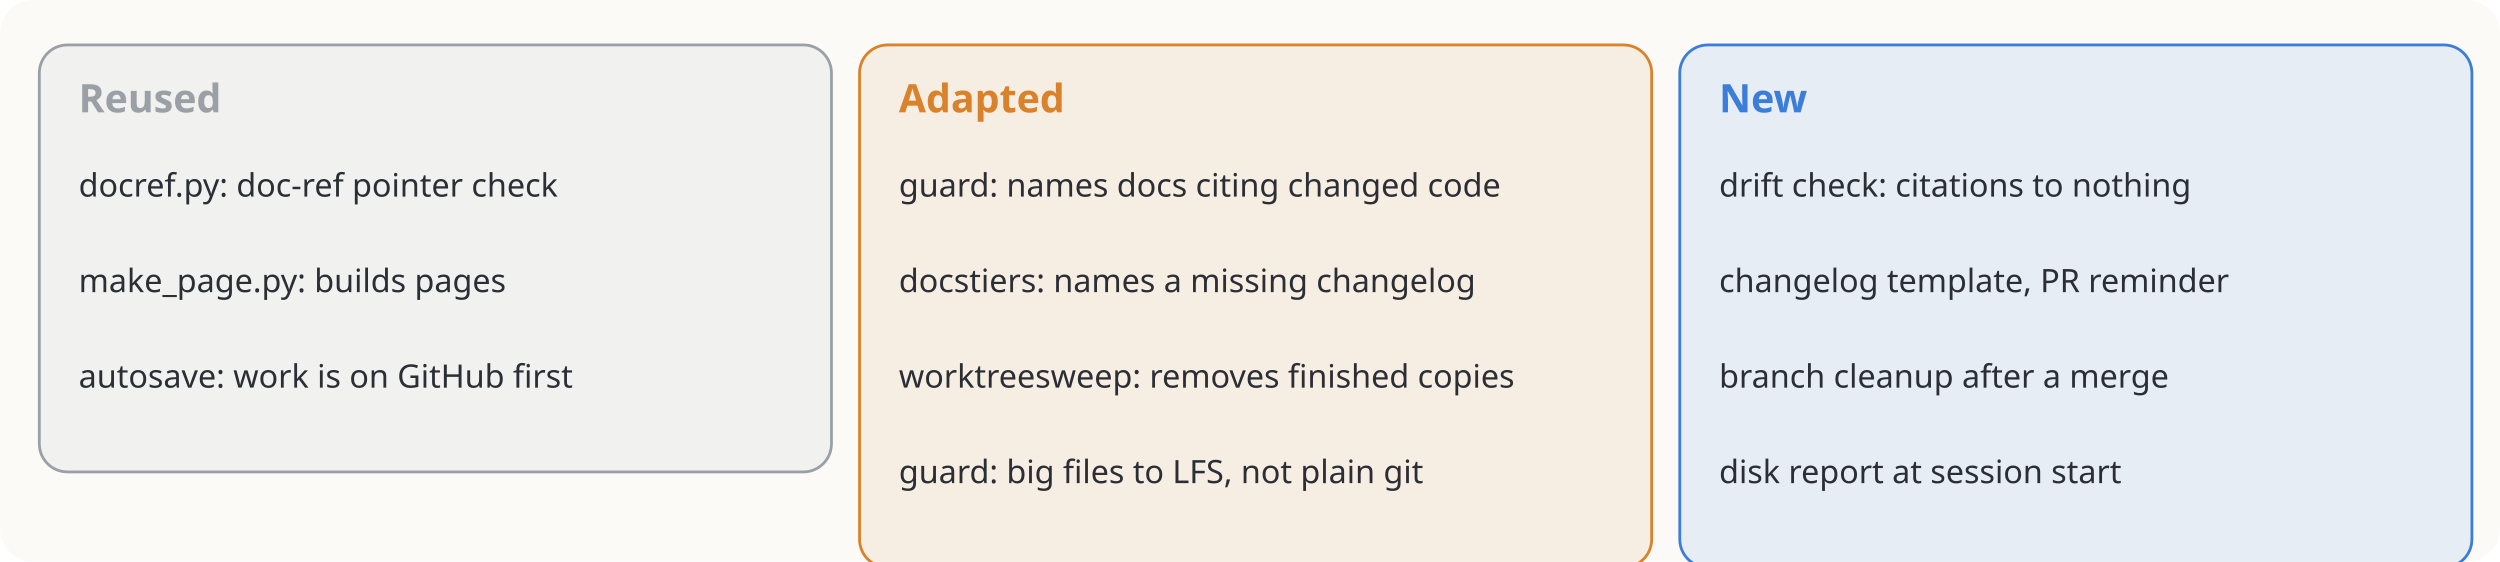
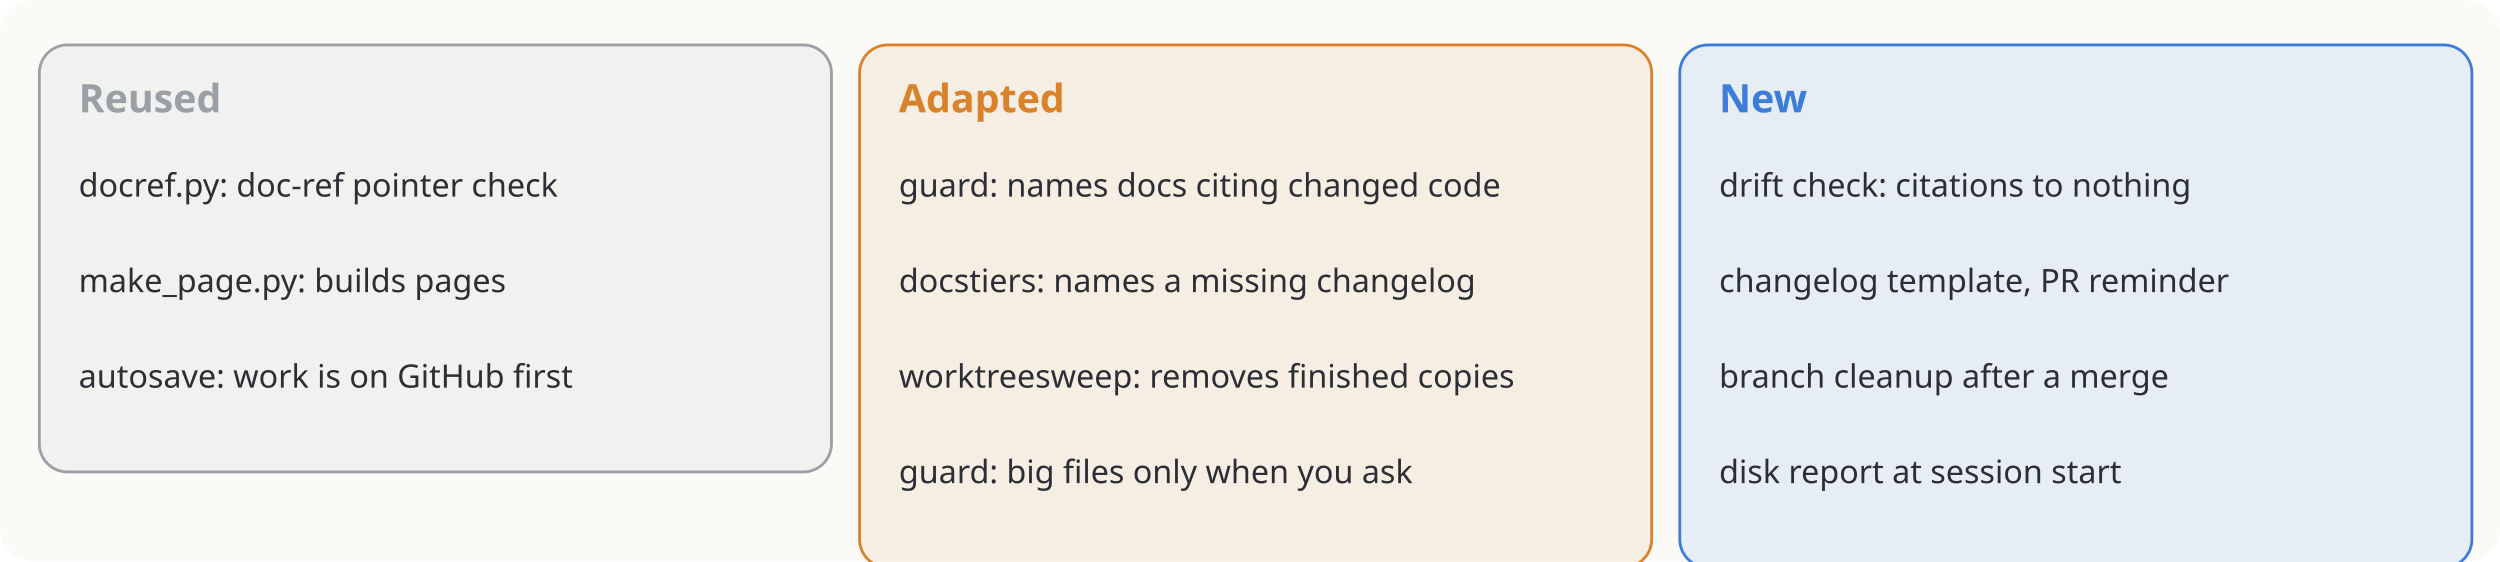
<svg xmlns="http://www.w3.org/2000/svg" viewBox="0 0 890 200" font-family="system-ui, sans-serif">
  <rect width="100%" height="100%" rx="12" fill="#fbfaf7" />
  <rect x="14" y="16" width="282" height="152" rx="10" fill="#9aa0a6" fill-opacity="0.10" stroke="#9aa0a6" />
  <text x="28" y="40" font-size="14" font-weight="700" fill="#9aa0a6">Reused</text>
  <text x="28" y="70" font-size="11.5" fill="#2b2f35">docref.py: doc-ref pointer check</text>
  <text x="28" y="104" font-size="11.5" fill="#2b2f35">make_page.py: builds pages</text>
  <text x="28" y="138" font-size="11.5" fill="#2b2f35">autosave: work is on GitHub first</text>
  <rect x="306" y="16" width="282" height="186" rx="10" fill="#d9822b" fill-opacity="0.10" stroke="#d9822b" />
  <text x="320" y="40" font-size="14" font-weight="700" fill="#d9822b">Adapted</text>
  <text x="320" y="70" font-size="11.5" fill="#2b2f35">guard: names docs citing changed code</text>
  <text x="320" y="104" font-size="11.5" fill="#2b2f35">docstiers: names a missing changelog</text>
  <text x="320" y="138" font-size="11.5" fill="#2b2f35">worktreesweep: removes finished copies</text>
-   <text x="320" y="172" font-size="11.5" fill="#2b2f35">guard: big files to LFS, not plain git</text>
+   <text x="320" y="172" font-size="11.5" fill="#2b2f35">guard: big files only when you ask</text>
  <rect x="598" y="16" width="282" height="186" rx="10" fill="#3b7dd8" fill-opacity="0.10" stroke="#3b7dd8" />
  <text x="612" y="40" font-size="14" font-weight="700" fill="#3b7dd8">New</text>
  <text x="612" y="70" font-size="11.5" fill="#2b2f35">drift check: citations to nothing</text>
  <text x="612" y="104" font-size="11.5" fill="#2b2f35">changelog template, PR reminder</text>
  <text x="612" y="138" font-size="11.5" fill="#2b2f35">branch cleanup after a merge</text>
  <text x="612" y="172" font-size="11.5" fill="#2b2f35">disk report at session start</text>
</svg>
